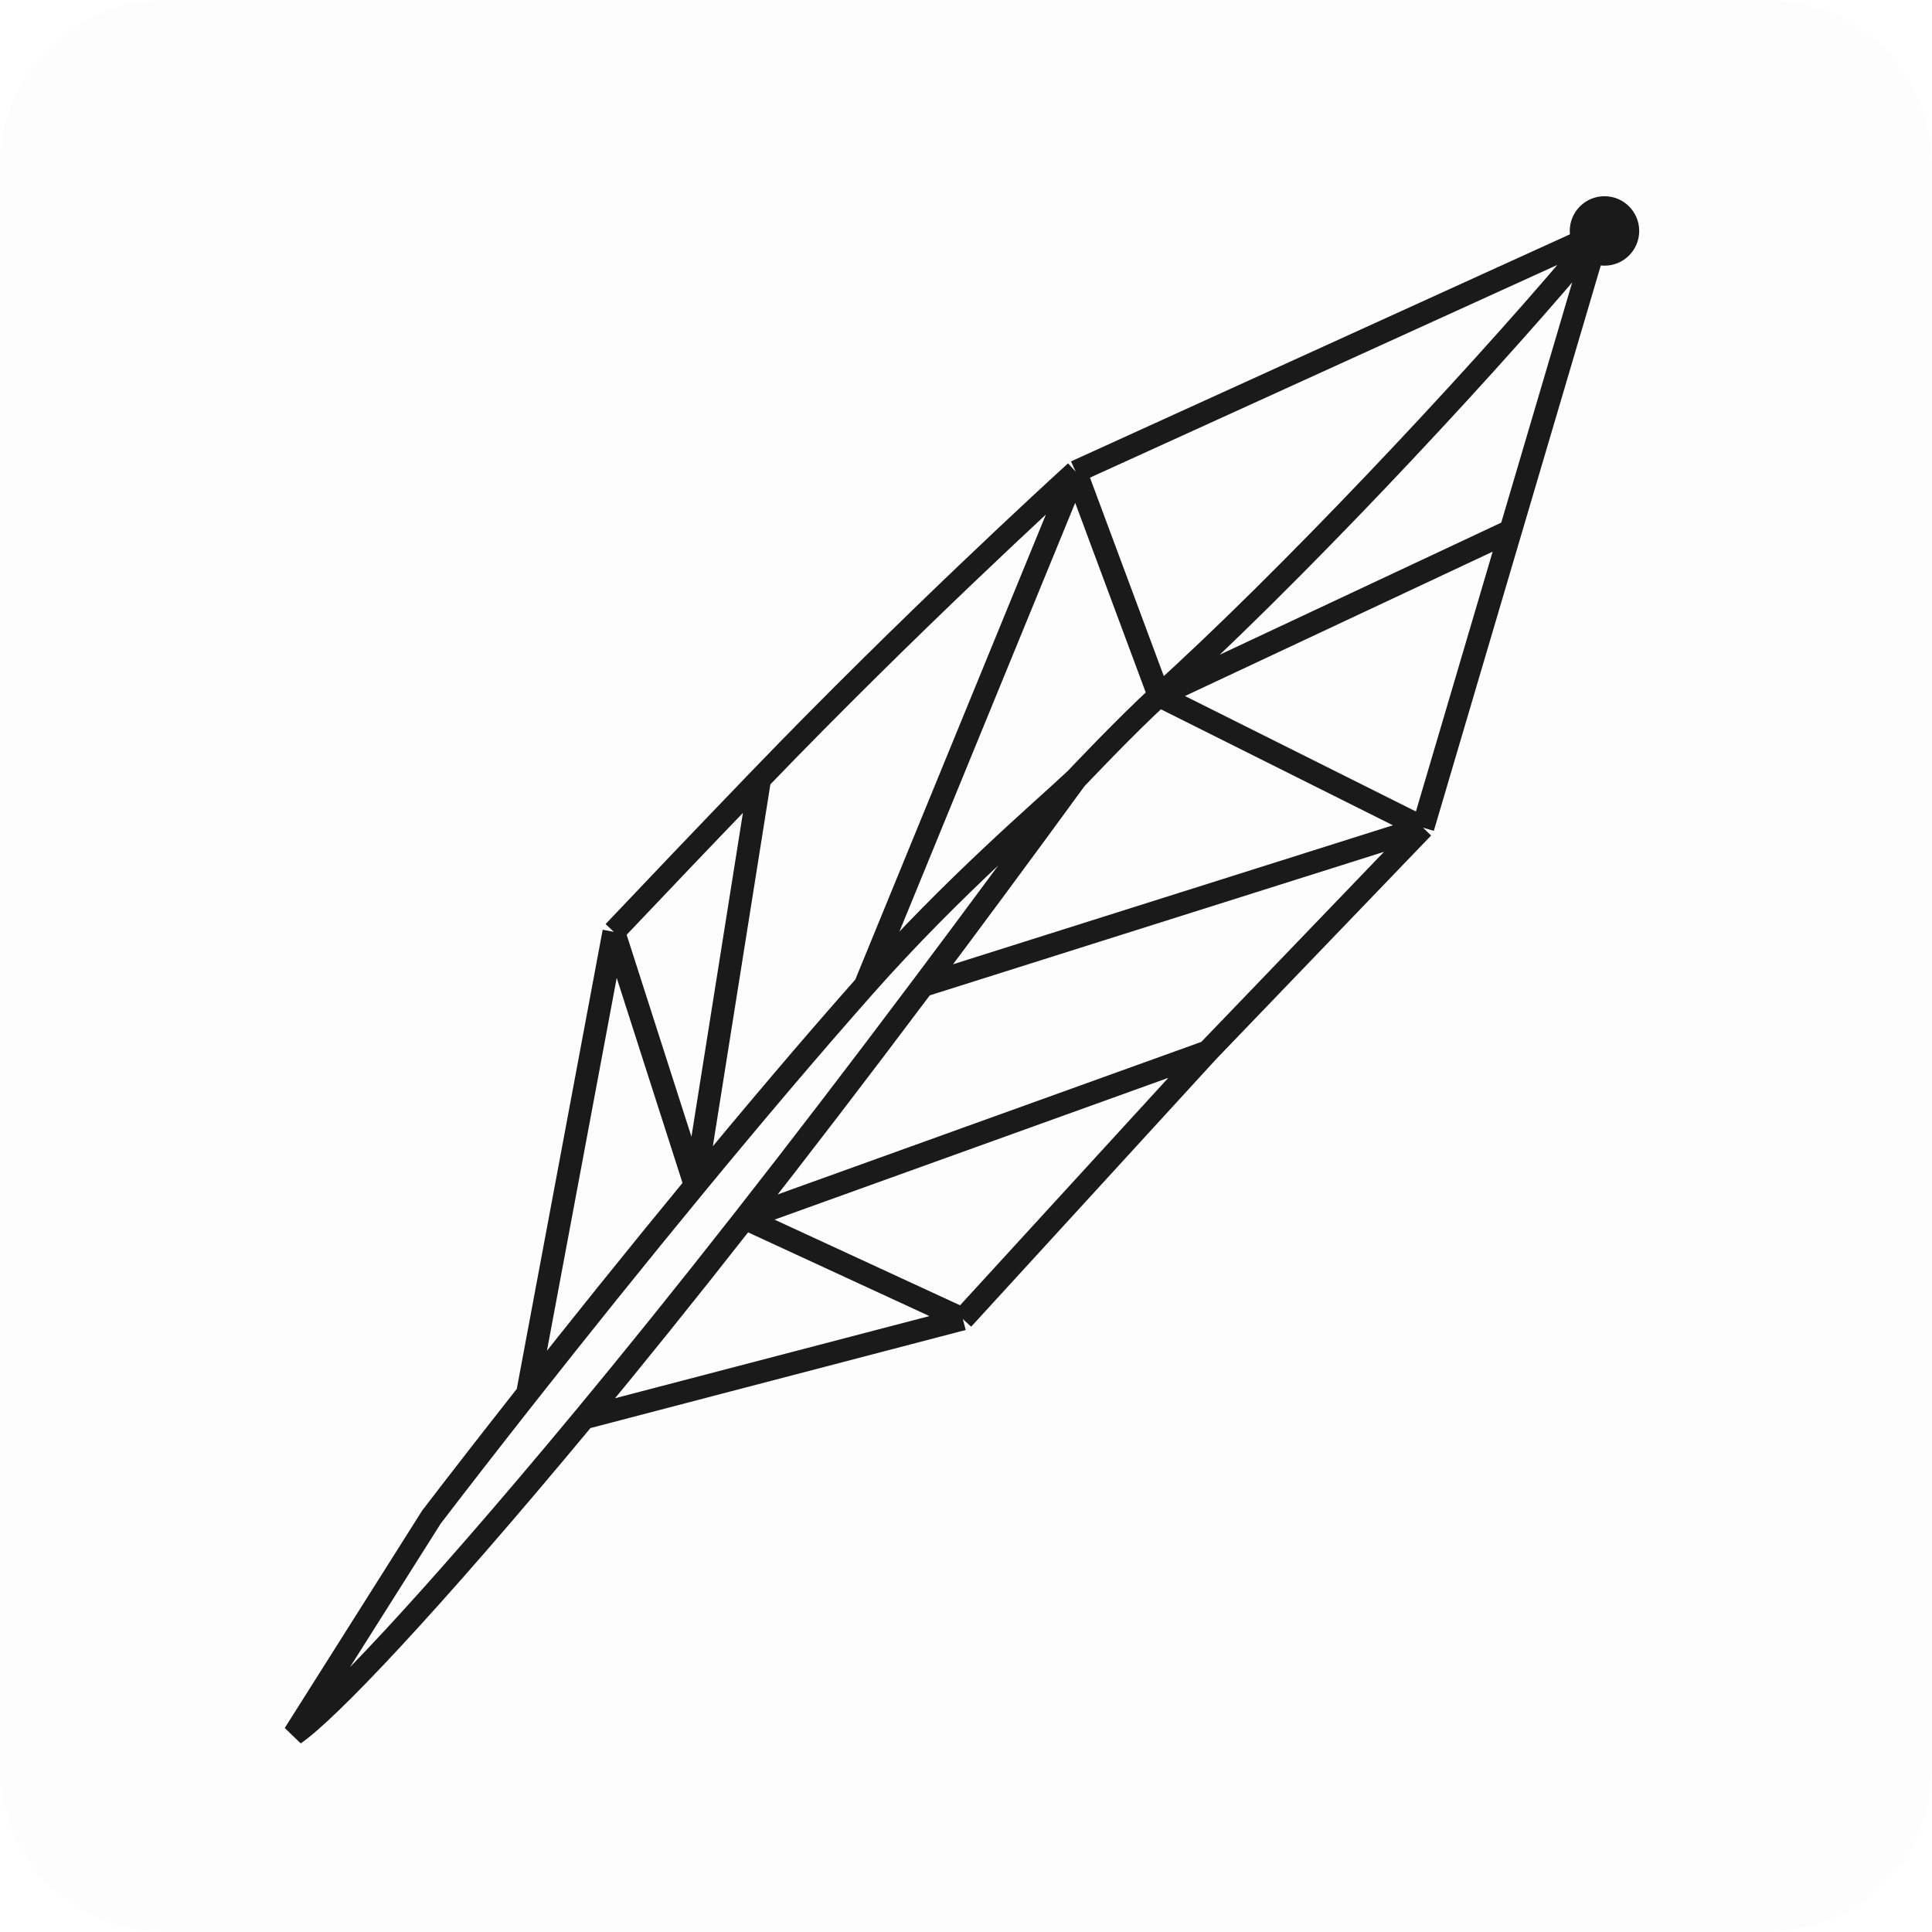
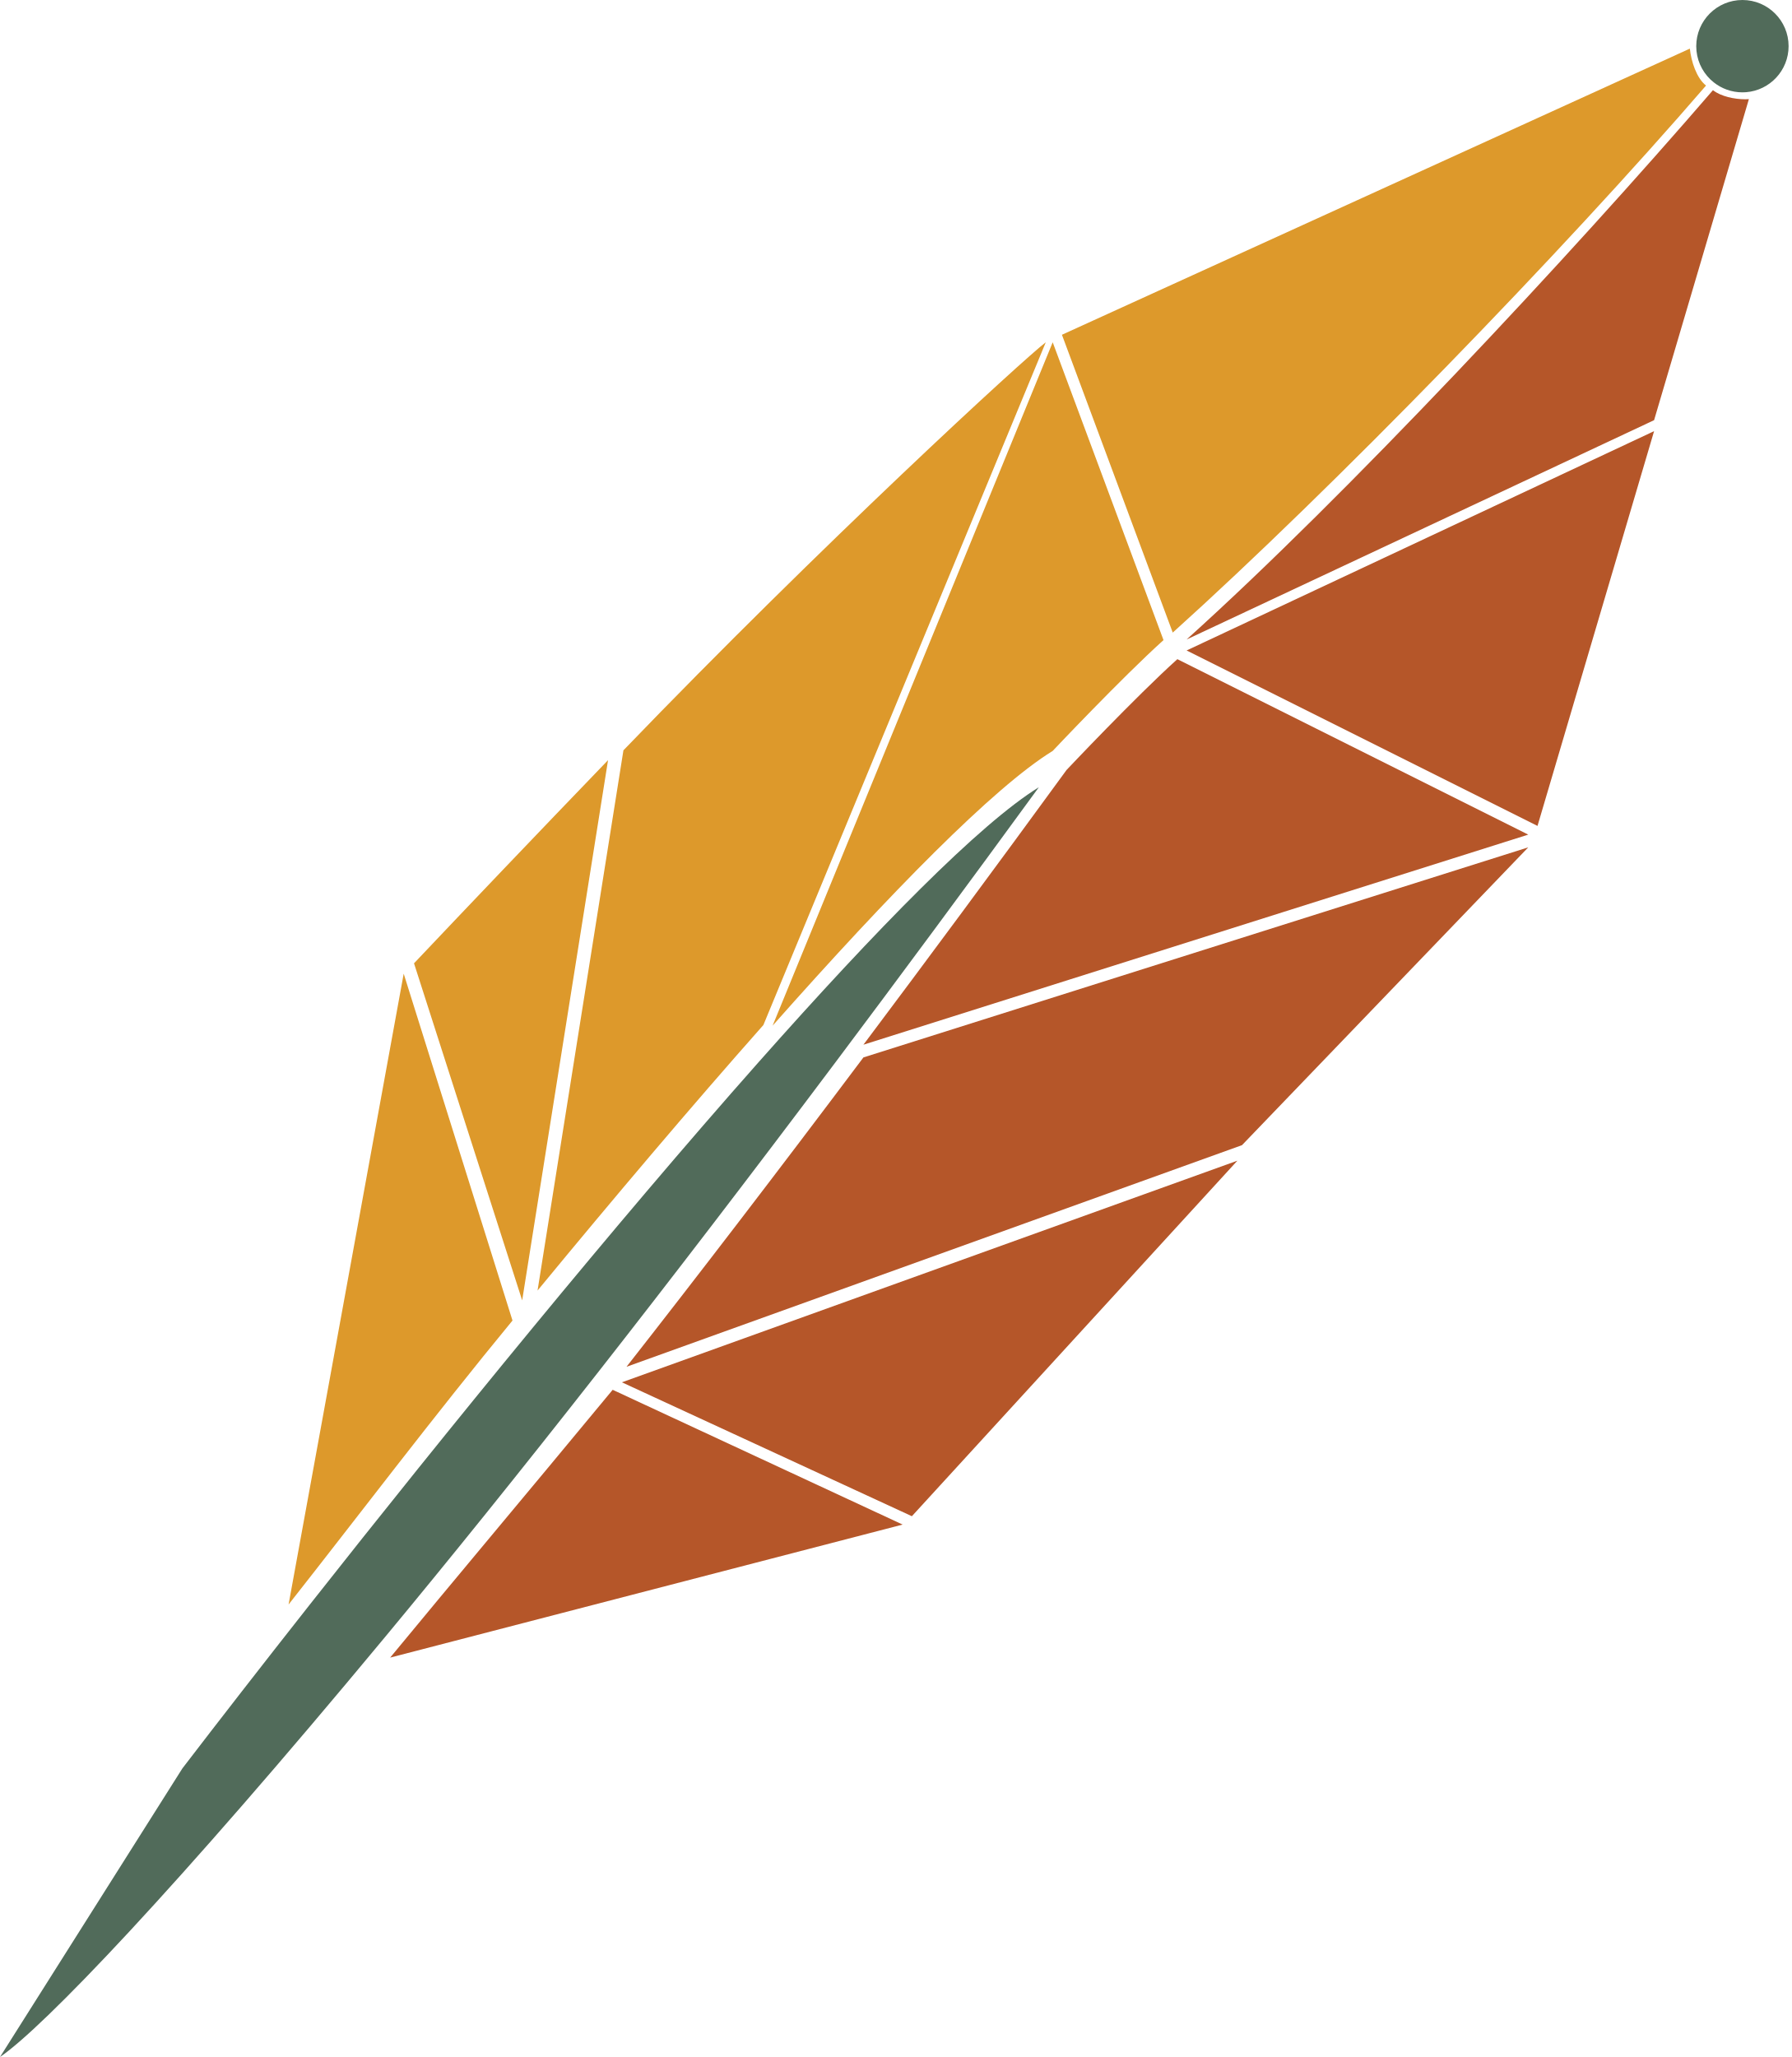
- <svg xmlns="http://www.w3.org/2000/svg" width="256" height="256" viewBox="0 0 256 256" fill="none">
-   <rect width="256" height="256" rx="22" fill="#FDFDFD" />
-   <path d="M69.882 184.674C65.114 190.723 60.792 196.29 57.176 201.009L39 229.769C43.292 226.844 56.474 213.109 77.394 187.895M69.882 184.674L81.334 123.473M69.882 184.674C76.644 176.093 84.304 166.542 92.114 157.064M81.334 123.473C86.73 117.773 93.554 110.616 100.672 103.226M81.334 123.473L92.114 157.064M77.394 187.895L127.58 174.78M77.394 187.895C83.657 180.346 90.737 171.572 98.68 161.436M127.58 174.78L98.68 161.436M127.58 174.78L160.021 139.348M98.68 161.436L160.021 139.348M98.68 161.436C105.839 152.299 113.699 142.055 122.29 130.605M188.55 109.668L160.021 139.348M188.55 109.668L122.29 130.605M188.55 109.668L153.578 92.183M188.55 109.668L200.169 70.325M142.535 103.226C135.379 113.037 128.635 122.15 122.29 130.605M142.535 103.226C142.535 103.226 149.418 95.93 153.578 92.183M142.535 103.226C138 107.5 126.353 117.366 114.621 130.605M153.578 92.183L142.535 62.503M153.578 92.183L200.169 70.325M153.578 92.183C170.476 76.962 194.857 51.022 208.934 34.397M142.535 62.503L114.621 130.605M142.535 62.503C140.004 64.803 120.464 82.68 100.672 103.226M142.535 62.503L207.79 32.802C208.054 33.413 208.446 33.956 208.934 34.397M114.621 130.605C107.431 138.719 99.701 147.857 92.114 157.064M92.114 157.064L100.672 103.226M200.169 70.325L210.504 35.329C209.918 35.124 209.385 34.805 208.934 34.397" stroke="#1A1A1A" stroke-width="3" />
-   <path d="M212.602 35.203C215.143 35.203 217.203 33.143 217.203 30.602C217.203 28.06 215.143 26 212.602 26C210.06 26 208 28.06 208 30.602C208 31.248 208.133 31.863 208.374 32.421C208.637 33.033 209.03 33.576 209.517 34.016C209.969 34.424 210.501 34.744 211.088 34.948C211.562 35.113 212.071 35.203 212.602 35.203Z" fill="#1A1A1A" />
+ <svg xmlns="http://www.w3.org/2000/svg" width="223" height="256" viewBox="0 0 223 256" fill="none">
+   <path fill-rule="evenodd" clip-rule="evenodd" d="M213.295 10.256C212.11 9.319 211.303 7.924 211.14 6.338C211.12 6.144 211.11 5.946 211.11 5.746C211.11 2.573 213.683 0 216.857 0C220.03 0 222.603 2.573 222.603 5.746C222.603 8.769 220.27 11.246 217.306 11.475C217.158 11.487 217.008 11.493 216.857 11.493C215.511 11.493 214.274 11.03 213.295 10.256Z" fill="#516B5A" />
+   <path fill-rule="evenodd" clip-rule="evenodd" d="M217.662 12.337C217.514 12.349 217.364 12.355 217.213 12.355C215.867 12.355 214.168 11.997 213.189 11.223C195.295 31.973 167.569 61.673 147.681 79.587L205.863 52.292L217.662 12.337Z" fill="#B55629" />
+   <path d="M154.576 142.518L190.203 105.454L107.459 131.6C96.73 145.898 86.915 158.69 77.974 170.1L154.576 142.518Z" fill="#B55629" />
+   <path d="M132.74 95.826C123.804 108.078 115.382 119.458 107.459 130.017L190.203 103.871L146.531 82.035C141.335 86.715 132.74 95.826 132.74 95.826Z" fill="#B55629" />
+   <path d="M77.4 172.033L113.49 188.697L154.001 144.45L77.4 172.033Z" fill="#B55629" />
+   <path d="M48.557 206.294L112.34 189.738L76.251 172.965C65.796 185.607 56.377 196.805 48.557 206.294Z" fill="#B55629" />
+   <path d="M22.698 220.085L0 256C5.359 252.347 21.821 235.196 47.945 203.708C55.766 194.282 64.608 183.325 74.526 170.667C83.467 159.257 93.282 146.464 104.011 132.166C111.934 121.607 120.356 110.227 129.292 97.975C121.939 102.507 109.085 115.633 94.434 132.166C85.455 142.298 75.803 153.71 66.328 165.208C56.575 177.044 47.01 188.97 38.565 199.686C32.611 207.24 27.213 214.192 22.698 220.085Z" fill="#516B5A" />
+   <path fill-rule="evenodd" clip-rule="evenodd" d="M212.327 10.648C211.142 9.711 210.478 7.637 210.316 6.051L132.165 41.663L145.956 78.727C165.844 60.813 194.433 31.398 212.327 10.648Z" fill="#DD992B" />
+   <path d="M95.008 127.569L130.155 42.599C127.569 44.534 102.306 67.721 77.59 93.378L66.902 160.611C76.377 149.113 86.03 137.701 95.008 127.569Z" fill="#DD992B" />
+   <path d="M131.016 93.454C131.016 93.454 139.611 84.343 144.807 79.662L131.016 42.599L96.158 127.644C110.809 111.111 123.663 97.985 131.016 93.454Z" fill="#DD992B" />
+   <path d="M75.676 94.603C66.787 103.831 58.265 112.768 51.527 119.887L64.988 161.835L75.676 94.603Z" fill="#DD992B" />
+   <path d="M50.243 121.177L35.915 199.686C44.36 188.97 54.031 176.181 63.784 164.345L50.243 121.177Z" fill="#DD992B" />
+   <path d="M147.681 80.953L191.353 102.789L205.863 53.658L147.681 80.953Z" fill="#B55629" />
</svg>
